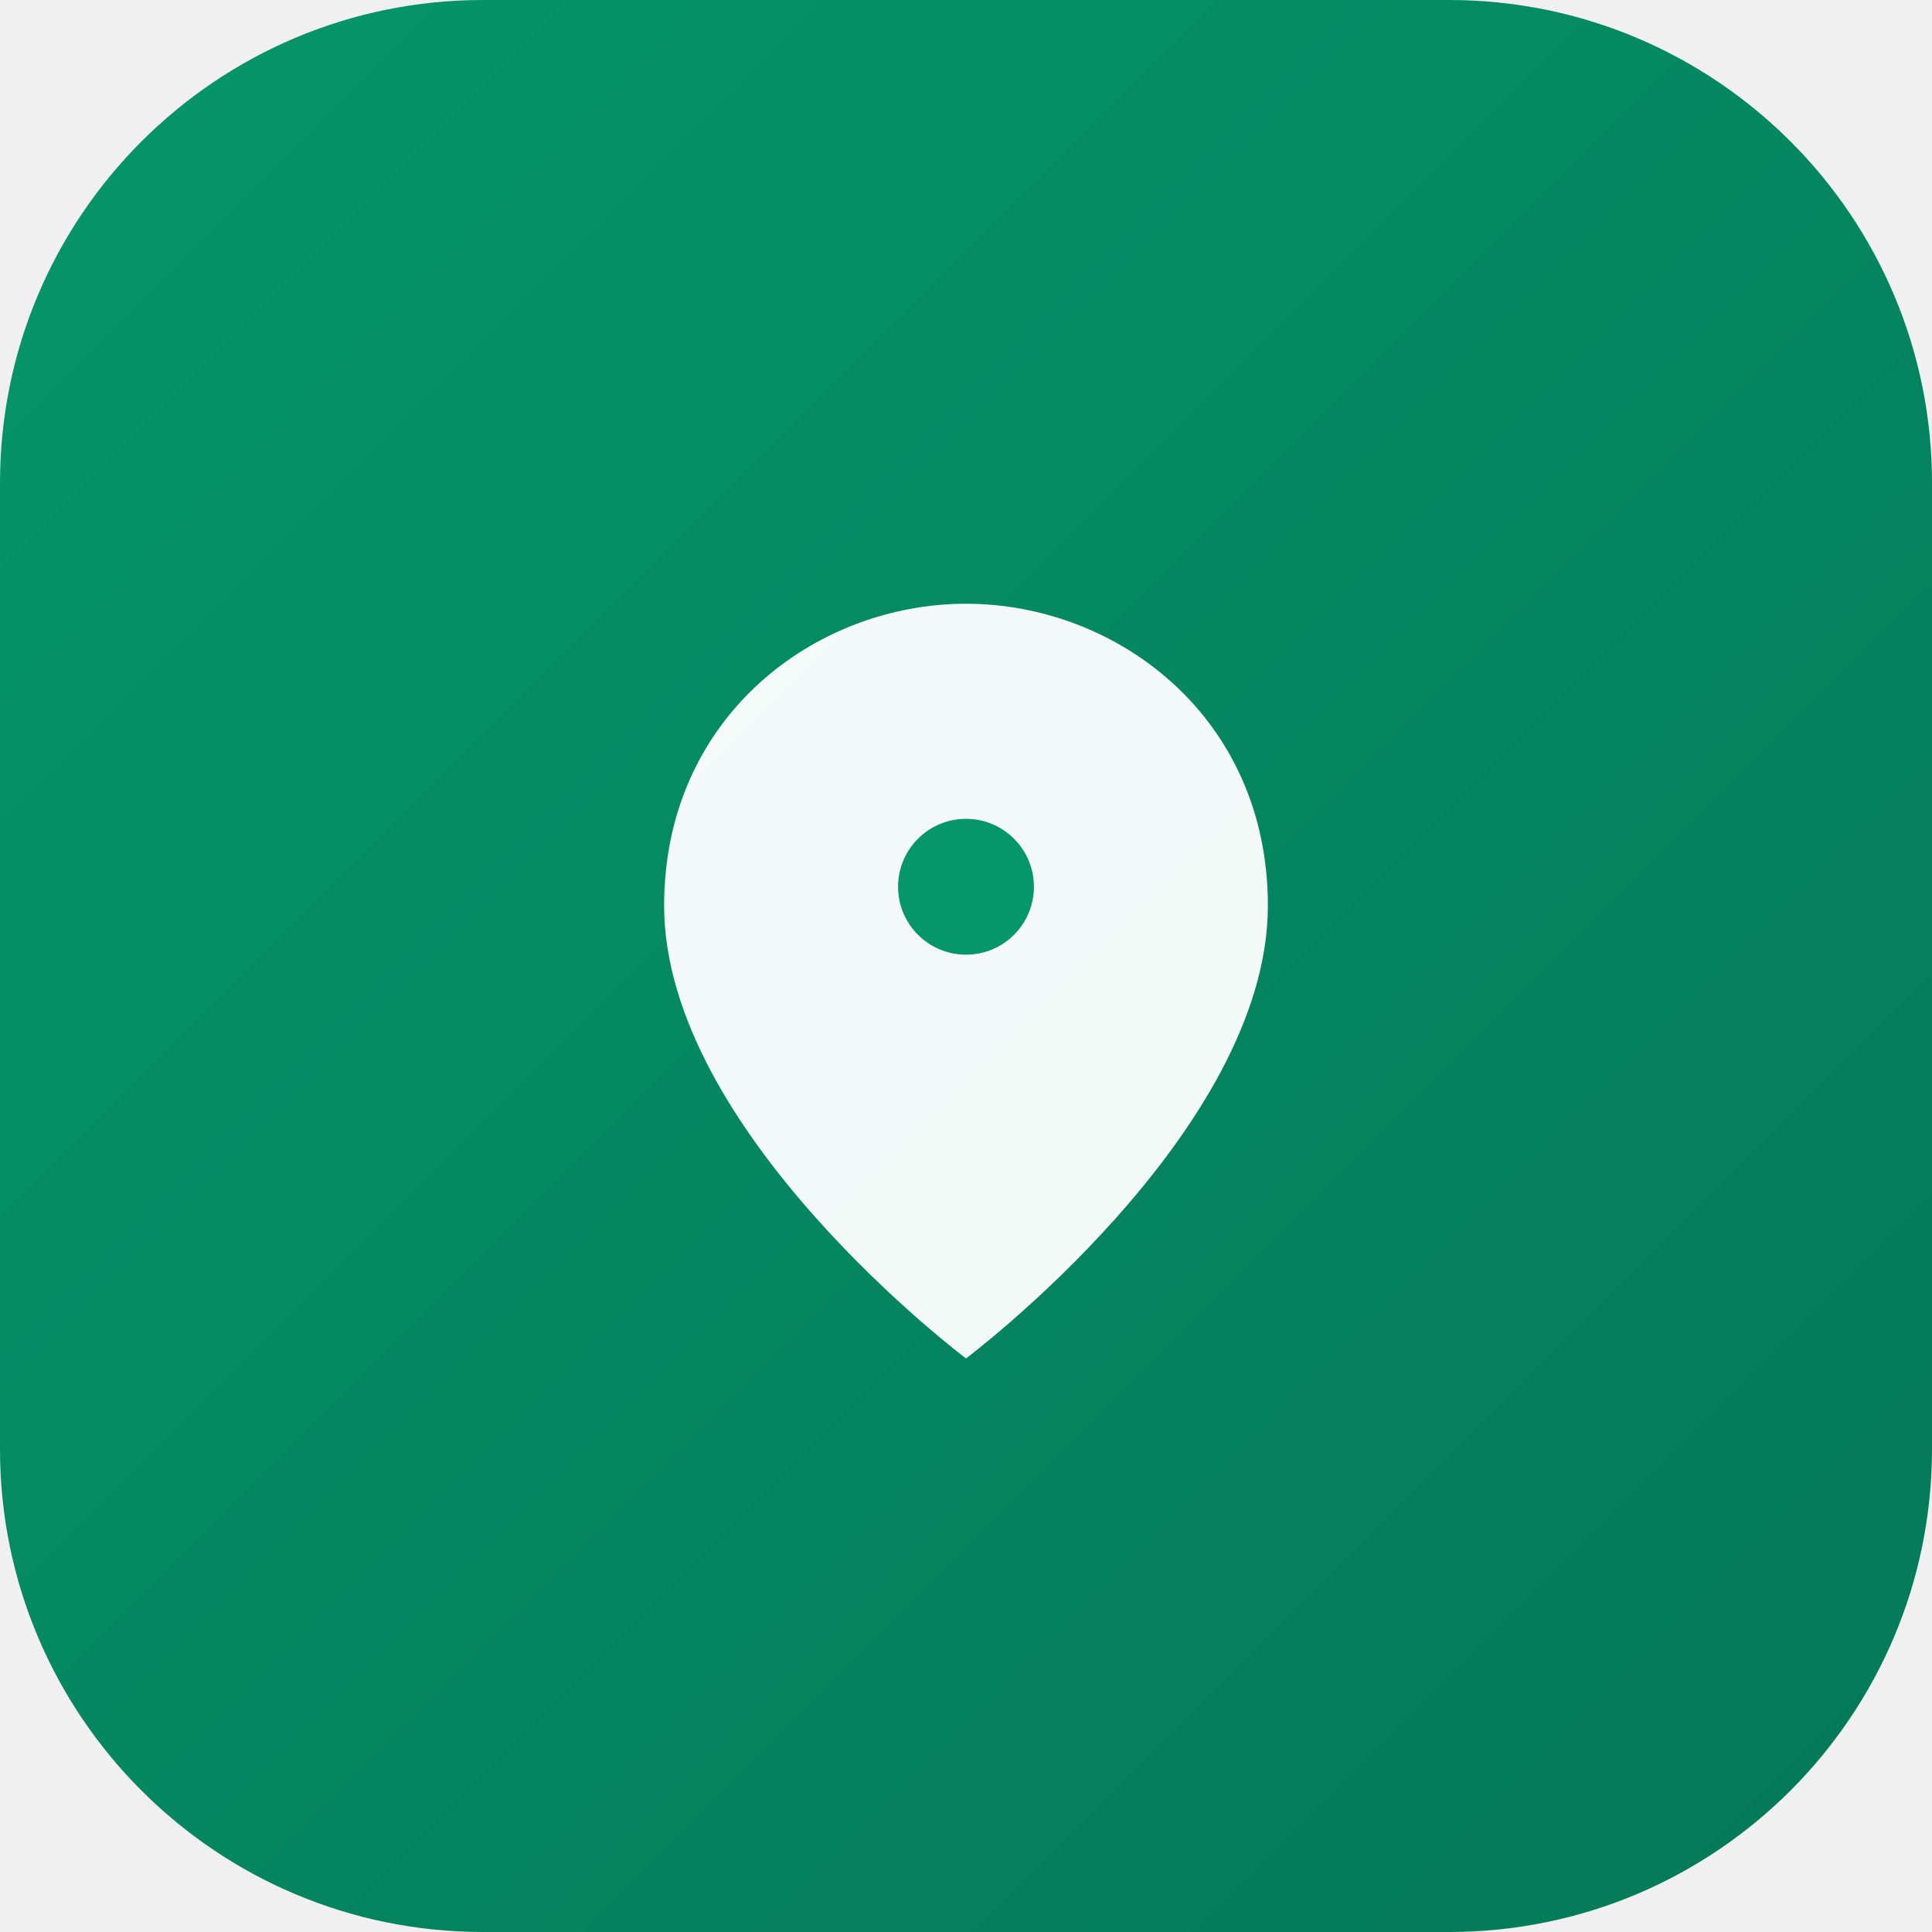
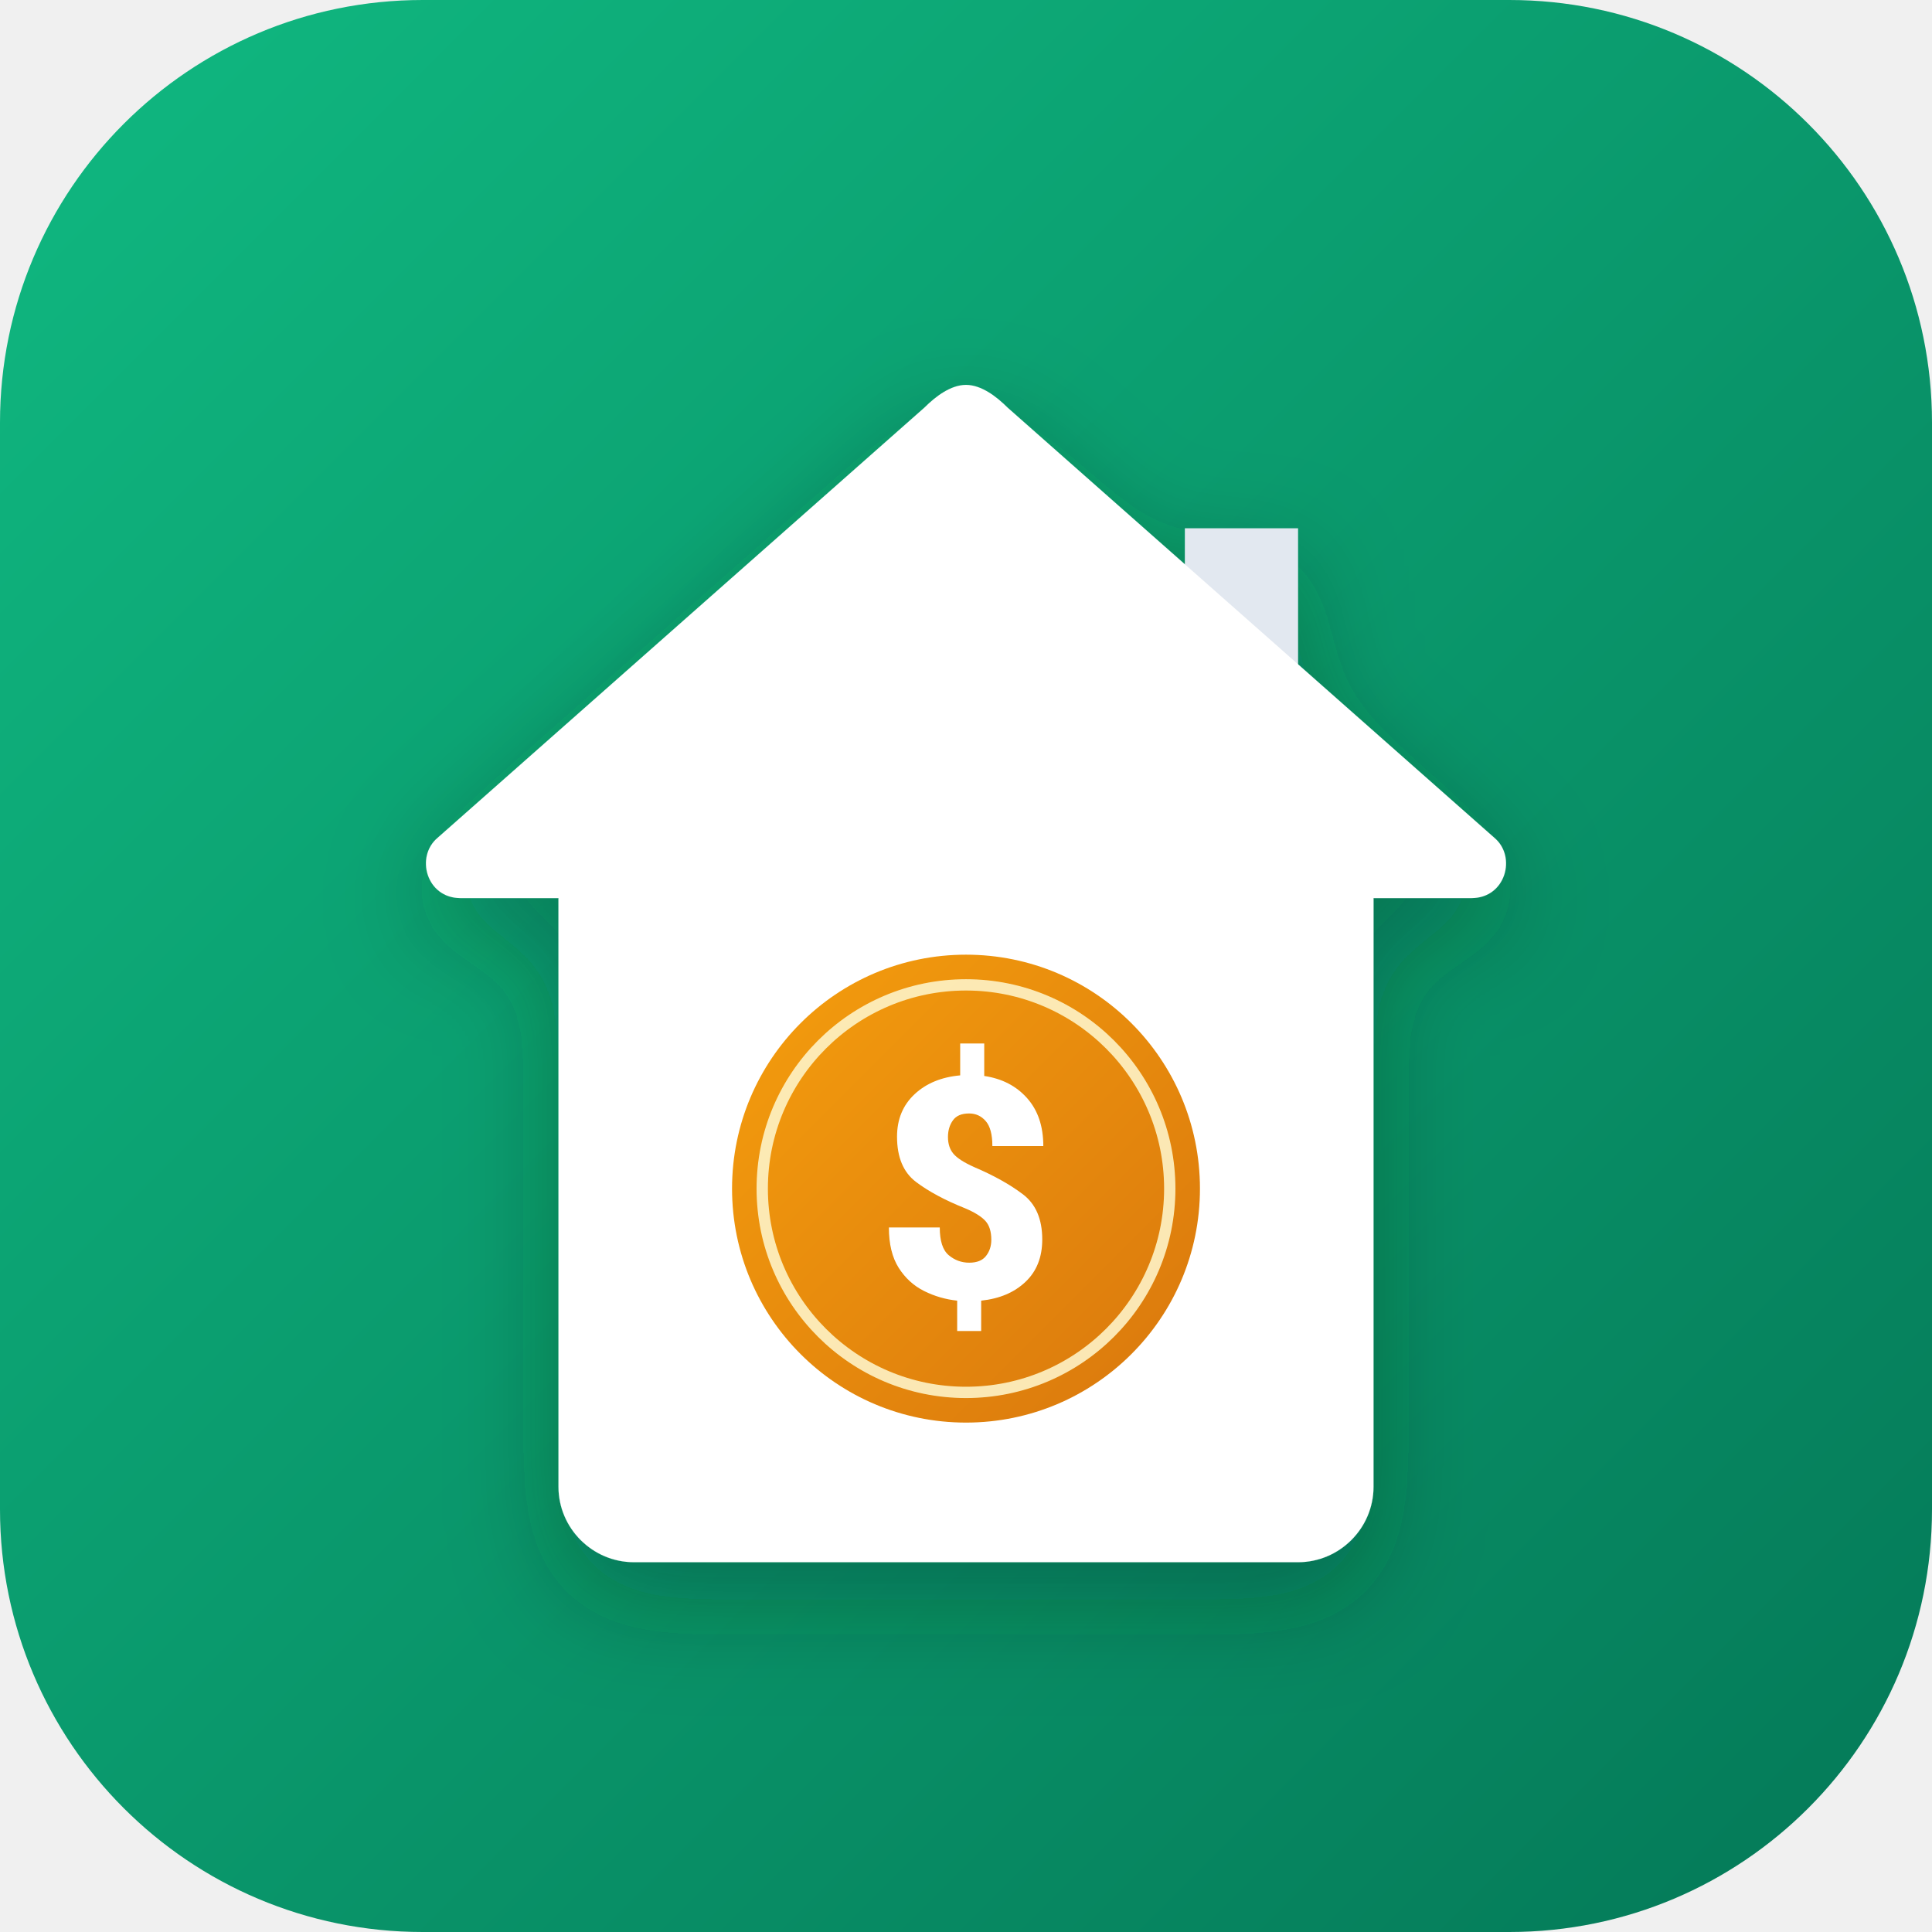
<svg xmlns="http://www.w3.org/2000/svg" viewBox="0 0 512 512" width="512" height="512">
  <defs>
-     <linearGradient id="grad" x1="0%" y1="0%" x2="100%" y2="100%">
-       <stop offset="0%" stop-color="#059669" />
+     <linearGradient id="bgGrad" x1="0%" y1="0%" x2="100%" y2="100%">
+       <stop offset="0%" stop-color="#10B981" />
      <stop offset="100%" stop-color="#047857" />
    </linearGradient>
+     <linearGradient id="coinGrad" x1="0%" y1="0%" x2="100%" y2="100%">
+       <stop offset="0%" stop-color="#F59E0B" />
+       <stop offset="100%" stop-color="#D97706" />
+     </linearGradient>
+     <filter id="shadow" x="-10%" y="-10%" width="130%" height="130%">
+       <feDropShadow dx="0" dy="10" stdDeviation="14" flood-color="#022c22" flood-opacity="0.3" />
+     </filter>
  </defs>
-   <rect width="512" height="512" rx="128" fill="url(#grad)" />
-   <path d="M256 160c-40 0-80 30-80 80 0 60 80 120 80 120s80-60 80-120c0-50-40-80-80-80z" fill="#ffffff" opacity="0.95" />
-   <circle cx="256" cy="235" r="18" fill="#059669" />
+   <rect width="512" height="512" rx="112" fill="url(#bgGrad)" />
+   <g filter="url(#shadow)">
+     <path d="M 314 140 L 344 140 L 344 195 L 314 168 Z" fill="#E2E8F0" />
+     <path d="M 256 102               C 260 102, 264 105, 267 108               L 396 222               C 402 227, 399 238, 390 238               L 364 238               L 364 394               C 364 405, 355 414, 344 414               L 168 414               C 157 414, 148 405, 148 394               L 148 238               L 122 238               C 113 238, 110 227, 116 222               L 245 108               C 248 105, 252 102, 256 102 Z" fill="#FFFFFF" />
+     <circle cx="256" cy="315" r="62" fill="url(#coinGrad)" />
+     <circle cx="256" cy="315" r="54" fill="none" stroke="#FEF3C7" stroke-width="3" opacity="0.9" />
+     <text x="256" y="344" font-family="system-ui, -apple-system, BlinkMacSystemFont, 'Segoe UI', Roboto, Arial, sans-serif" font-size="82" font-weight="900" text-anchor="middle" fill="#FFFFFF" style="user-select:none;">$</text>
+   </g>
</svg>
